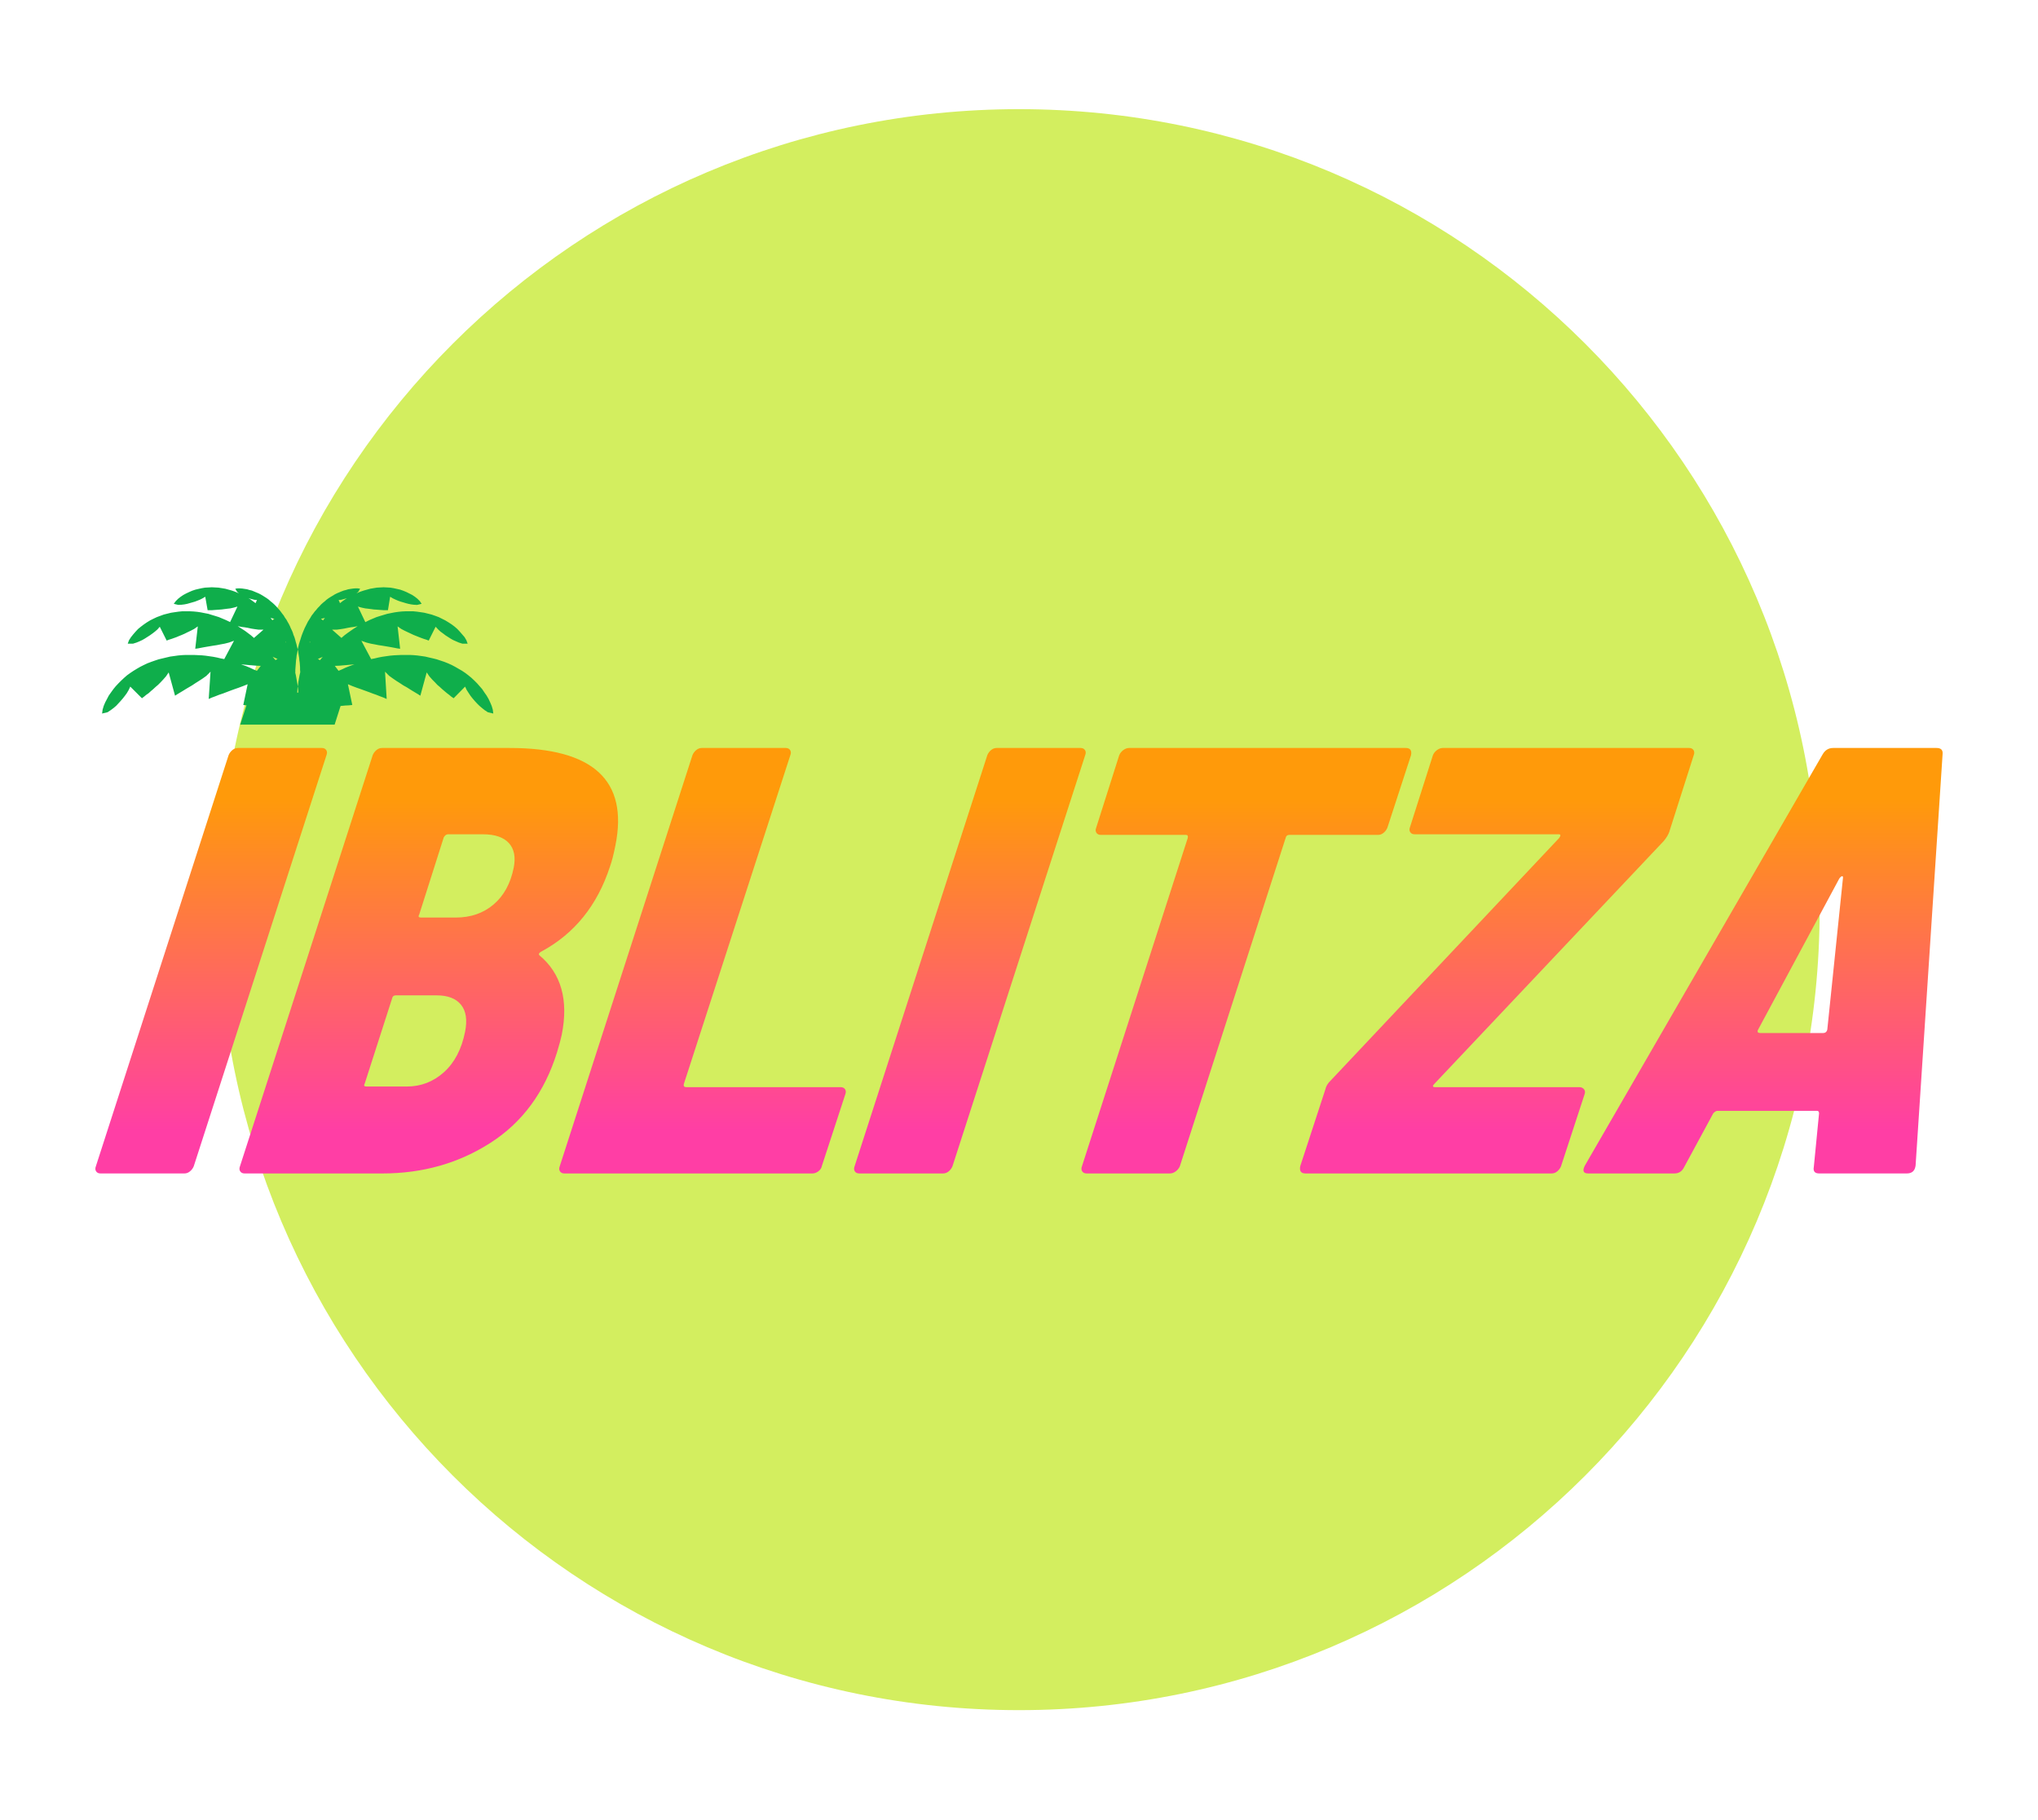
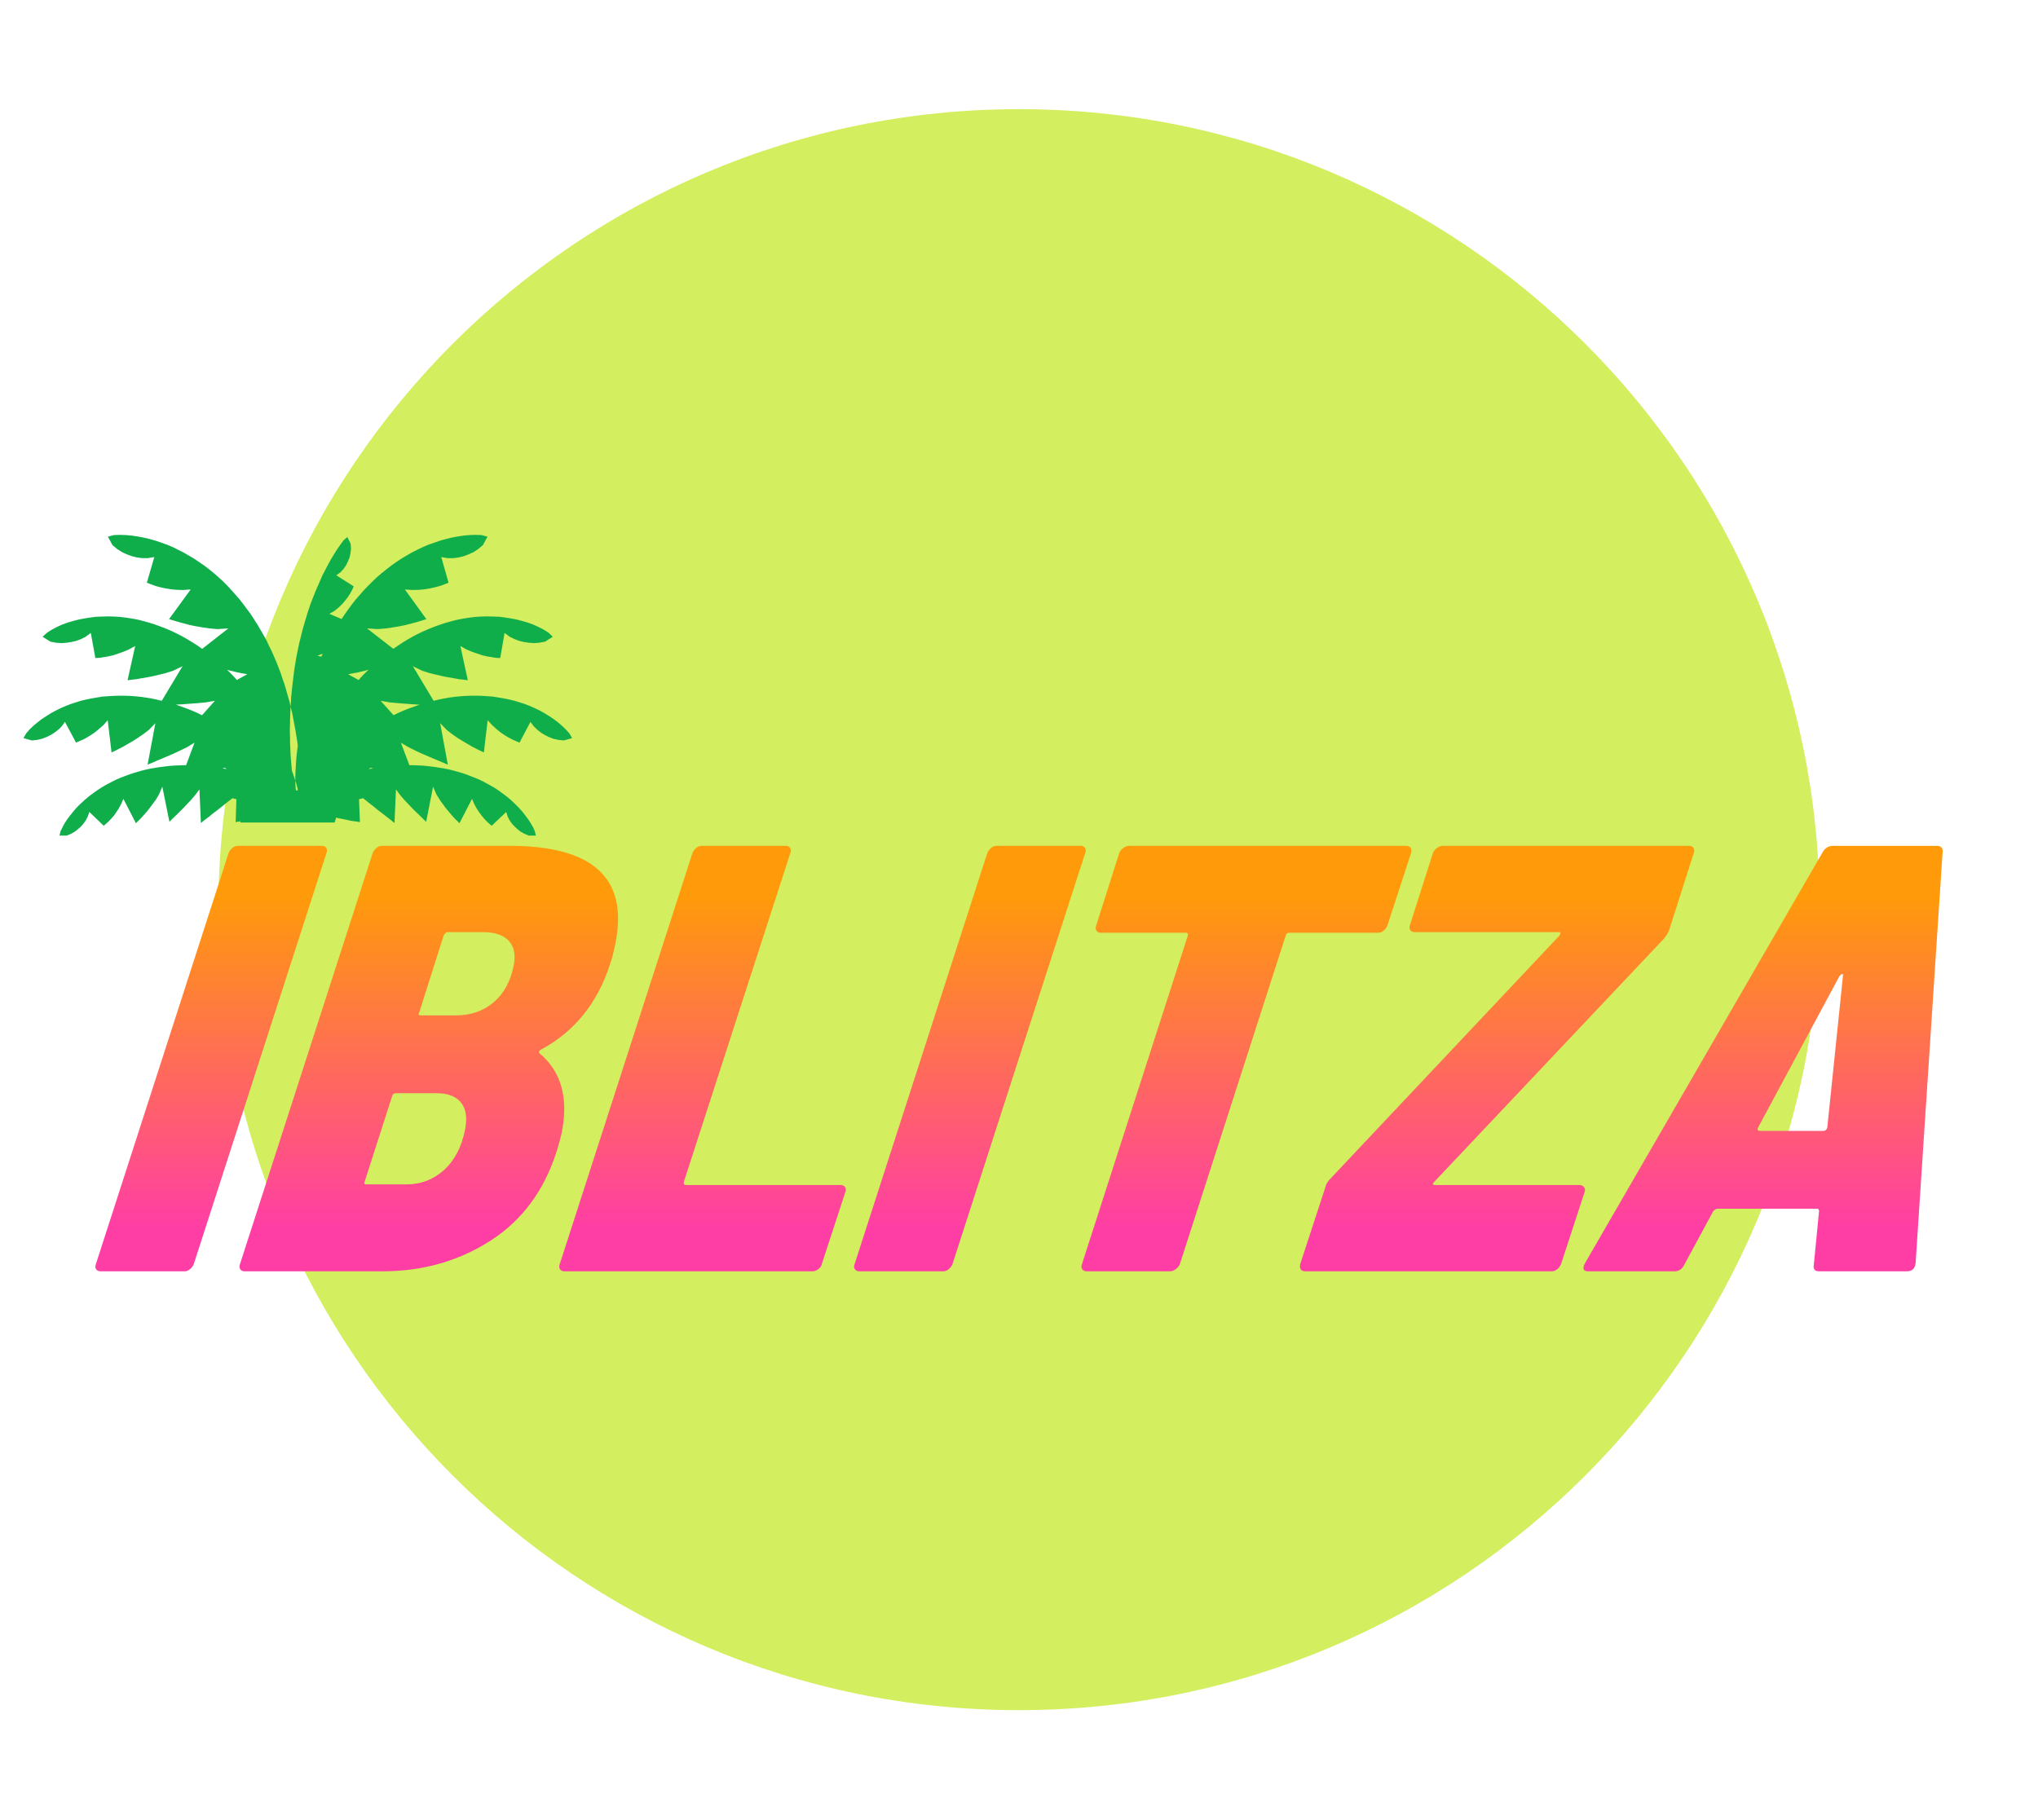
<svg xmlns="http://www.w3.org/2000/svg" viewBox="0 0 1120 1000" width="1120" height="1000">
  <defs>
-     <linearGradient id="sunset" gradientUnits="userSpaceOnUse" x1="0" y1="411.1" x2="0" y2="645.0">
+     <linearGradient id="sunset" gradientUnits="userSpaceOnUse" x1="0" y1="464.9" x2="0" y2="698.8">
      <stop offset="0.12" stop-color="#ff9a0a" />
      <stop offset="0.9" stop-color="#ff3ea5" />
    </linearGradient>
  </defs>
  <circle cx="560" cy="500" r="440" fill="#d3ee5f" />
  <g fill="#0fae4b">
-     <path d="M132.0,398.3 L183.9,398.3 L189.5,380.7 L137.7,380.7Z" />
-     <path d="M163.6,383.4 L165.0,381.6 L166.6,380.3 L168.3,379.0 L170.0,377.8 L171.7,376.7 L173.4,375.6 L175.2,374.5 L176.9,373.5 L178.7,372.5 L180.6,371.5 L182.4,370.5 L184.2,369.6 L186.1,368.7 L188.0,367.9 L189.9,367.0 L191.9,366.2 L193.8,365.5 L195.8,364.8 L197.8,364.1 L199.8,363.5 L201.8,362.9 L203.9,362.3 L205.9,361.9 L208.0,361.4 L210.1,361.0 L212.2,360.7 L214.3,360.4 L216.5,360.2 L218.6,360.1 L220.8,360.0 L222.9,360.0 L225.1,360.0 L227.2,360.1 L229.4,360.3 L231.6,360.6 L233.7,360.9 L235.8,361.4 L238.0,361.9 L240.0,362.4 L242.1,363.1 L244.2,363.8 L246.2,364.6 L248.2,365.5 L250.1,366.5 L252.0,367.6 L253.9,368.7 L255.7,369.9 L257.4,371.2 L259.1,372.6 L260.7,374.1 L262.2,375.6 L263.6,377.2 L265.0,378.8 L266.2,380.6 L267.4,382.3 L268.5,384.2 L269.4,386.1 L270.2,388.0 L270.8,390.0 L271.1,392.2 L271.1,392.2 L268.1,391.5 L266.3,390.3 L264.8,389.1 L263.4,387.9 L262.1,386.6 L260.9,385.3 L259.7,383.9 L258.6,382.5 L257.6,381.0 L256.5,379.3 L255.6,377.4 L249.3,383.8 L248.0,382.9 L246.8,381.9 L245.6,381.0 L244.3,379.9 L243.0,378.8 L241.7,377.6 L240.3,376.4 L239.0,375.0 L237.5,373.5 L236.0,371.8 L234.5,369.6 L231.0,382.4 L229.6,381.5 L228.1,380.6 L226.6,379.7 L225.0,378.7 L223.4,377.7 L221.6,376.7 L219.8,375.5 L217.9,374.3 L216.0,373.0 L213.9,371.5 L211.6,369.2 L212.5,384.2 L210.7,383.4 L208.8,382.7 L206.8,381.9 L204.8,381.2 L202.7,380.4 L200.5,379.6 L198.3,378.8 L196.0,378.0 L193.6,377.1 L191.2,376.1 L193.6,387.5 L191.7,387.7 L189.7,387.8 L187.7,388.0 L185.7,388.1 L183.6,388.1 L181.4,388.1 L179.3,388.1 L177.0,388.0 L174.7,387.8 L172.3,387.4 L169.8,386.9 L167.2,386.0 L163.6,383.4Z M163.6,383.4 L164.1,381.3 L164.9,379.5 L165.8,377.8 L166.7,376.1 L167.7,374.4 L168.7,372.8 L169.8,371.1 L170.8,369.5 L171.9,367.9 L173.1,366.4 L174.3,364.8 L175.5,363.3 L176.7,361.8 L178.0,360.3 L179.3,358.8 L180.6,357.3 L182.0,355.9 L183.4,354.5 L184.8,353.1 L186.3,351.8 L187.8,350.5 L189.3,349.2 L190.9,348.0 L192.6,346.8 L194.2,345.7 L195.9,344.6 L197.7,343.6 L199.5,342.6 L201.3,341.7 L203.1,340.8 L205.0,340.0 L206.9,339.2 L208.8,338.6 L210.8,338.0 L212.8,337.4 L214.8,337.0 L216.8,336.6 L218.9,336.3 L220.9,336.1 L223.0,336.0 L225.0,336.0 L227.1,336.0 L229.1,336.2 L231.2,336.5 L233.2,336.8 L235.2,337.3 L237.2,337.8 L239.2,338.5 L241.1,339.2 L242.9,340.1 L244.7,341.0 L246.5,342.1 L248.2,343.2 L249.8,344.4 L251.3,345.7 L252.7,347.2 L254.0,348.7 L255.3,350.2 L256.3,351.9 L257.0,353.8 L257.0,353.8 L254.1,353.8 L252.2,353.2 L250.6,352.5 L249.0,351.8 L247.6,351.0 L246.2,350.1 L244.8,349.2 L243.5,348.2 L242.1,347.2 L240.8,346.0 L239.4,344.5 L235.6,352.1 L234.3,351.6 L233.0,351.2 L231.6,350.7 L230.3,350.2 L228.8,349.6 L227.3,349.0 L225.8,348.3 L224.1,347.5 L222.4,346.7 L220.5,345.7 L218.5,344.3 L219.9,356.6 L218.4,356.4 L216.9,356.1 L215.3,355.8 L213.6,355.5 L211.8,355.2 L210.0,354.9 L208.0,354.6 L206.0,354.2 L203.8,353.8 L201.4,353.2 L198.6,352.2 L205.2,364.6 L203.4,364.7 L201.5,364.7 L199.5,364.8 L197.5,365.0 L195.4,365.1 L193.3,365.3 L191.1,365.5 L188.8,365.7 L186.5,365.9 L184.0,366.0 L190.6,374.7 L189.1,375.6 L187.5,376.5 L185.8,377.4 L184.2,378.3 L182.4,379.2 L180.6,380.1 L178.8,380.9 L176.8,381.7 L174.8,382.5 L172.7,383.2 L170.3,383.8 L167.7,384.1 L163.6,383.4Z M163.6,383.4 L163.3,381.5 L163.4,379.7 L163.5,378.0 L163.8,376.3 L164.0,374.6 L164.3,372.9 L164.6,371.2 L165.0,369.5 L165.4,367.8 L165.8,366.1 L166.3,364.4 L166.7,362.8 L167.3,361.1 L167.8,359.4 L168.4,357.8 L169.1,356.1 L169.7,354.5 L170.5,352.9 L171.2,351.2 L172.0,349.7 L172.9,348.1 L173.8,346.5 L174.7,345.0 L175.7,343.5 L176.8,342.0 L177.9,340.5 L179.0,339.1 L180.2,337.7 L181.4,336.4 L182.7,335.1 L184.0,333.8 L185.4,332.6 L186.9,331.5 L188.3,330.4 L189.9,329.3 L191.4,328.4 L193.1,327.5 L194.7,326.6 L196.4,325.9 L198.1,325.2 L199.9,324.6 L201.7,324.1 L203.5,323.6 L205.3,323.3 L207.1,323.0 L209.0,322.9 L210.8,322.8 L212.7,322.9 L214.5,323.0 L216.3,323.3 L218.1,323.7 L219.9,324.1 L221.6,324.7 L223.3,325.4 L224.9,326.2 L226.5,327.0 L228.0,328.0 L229.4,329.1 L230.7,330.4 L231.7,331.9 L231.7,331.9 L229.2,332.5 L227.4,332.4 L225.9,332.2 L224.4,331.9 L222.9,331.5 L221.6,331.1 L220.2,330.7 L218.8,330.2 L217.4,329.6 L215.9,328.9 L214.4,328.0 L213.2,335.4 L212.0,335.4 L210.8,335.4 L209.5,335.3 L208.2,335.2 L206.9,335.1 L205.4,335.0 L204.0,334.8 L202.4,334.6 L200.7,334.4 L198.8,334.0 L196.7,333.4 L201.5,343.5 L200.2,343.6 L198.9,343.8 L197.5,344.1 L196.0,344.3 L194.4,344.6 L192.8,344.8 L191.1,345.1 L189.2,345.5 L187.3,345.8 L185.1,346.1 L182.5,346.1 L191.9,354.4 L190.4,355.0 L188.8,355.6 L187.2,356.3 L185.6,357.0 L183.9,357.8 L182.2,358.6 L180.5,359.5 L178.7,360.4 L176.8,361.3 L174.7,362.2 L183.1,367.2 L182.1,368.5 L181.1,369.8 L180.0,371.0 L179.0,372.3 L177.8,373.7 L176.6,375.0 L175.4,376.3 L174.0,377.6 L172.6,378.9 L171.1,380.2 L169.3,381.5 L167.2,382.6 L163.6,383.4Z M163.6,383.4 L163.1,382.1 L162.8,380.8 L162.7,379.5 L162.5,378.3 L162.4,377.0 L162.4,375.7 L162.3,374.4 L162.3,373.2 L162.2,371.9 L162.2,370.6 L162.3,369.3 L162.3,368.1 L162.4,366.8 L162.5,365.5 L162.6,364.2 L162.7,362.9 L162.9,361.6 L163.0,360.4 L163.3,359.1 L163.5,357.8 L163.7,356.5 L164.0,355.3 L164.3,354.0 L164.7,352.7 L165.1,351.5 L165.5,350.2 L165.9,349.0 L166.4,347.7 L166.9,346.5 L167.4,345.3 L168.0,344.1 L168.6,342.9 L169.2,341.7 L169.9,340.6 L170.6,339.5 L171.3,338.3 L172.1,337.3 L172.9,336.2 L173.8,335.2 L174.6,334.2 L175.6,333.2 L176.5,332.2 L177.5,331.3 L178.5,330.5 L179.5,329.6 L180.6,328.8 L181.7,328.1 L182.9,327.4 L184.0,326.7 L185.2,326.1 L186.4,325.6 L187.6,325.1 L188.9,324.6 L190.1,324.3 L191.4,323.9 L192.7,323.7 L194.0,323.5 L195.3,323.4 L196.6,323.4 L197.9,323.6 L197.9,323.6 L196.9,325.3 L195.9,326.1 L194.9,326.8 L193.9,327.4 L192.8,327.9 L191.8,328.4 L190.8,328.8 L189.7,329.1 L188.6,329.4 L187.4,329.7 L186.1,329.8 L188.3,334.9 L187.4,335.4 L186.6,336.0 L185.7,336.5 L184.8,337.0 L183.8,337.5 L182.8,338.0 L181.7,338.4 L180.6,338.9 L179.4,339.4 L178.0,339.8 L176.4,340.1 L182.7,345.4 L181.8,346.0 L180.9,346.6 L180.0,347.3 L179.0,347.9 L178.0,348.6 L176.9,349.3 L175.8,350.1 L174.6,350.8 L173.3,351.5 L171.9,352.3 L170.0,353.0 L178.5,356.6 L177.6,357.5 L176.6,358.3 L175.6,359.2 L174.6,360.1 L173.6,361.1 L172.6,362.1 L171.5,363.1 L170.4,364.1 L169.2,365.1 L167.9,366.2 L174.8,368.3 L174.4,369.4 L173.9,370.5 L173.3,371.6 L172.8,372.8 L172.2,373.9 L171.6,375.1 L170.9,376.3 L170.1,377.5 L169.3,378.7 L168.4,379.9 L167.4,381.0 L166.1,382.2 L163.6,383.4Z M163.6,383.4 L162.2,381.6 L160.6,380.3 L159.0,379.0 L157.3,377.8 L155.6,376.7 L153.8,375.6 L152.1,374.5 L150.3,373.5 L148.5,372.5 L146.7,371.5 L144.8,370.5 L143.0,369.6 L141.1,368.7 L139.2,367.9 L137.3,367.0 L135.4,366.2 L133.4,365.5 L131.5,364.8 L129.5,364.1 L127.5,363.5 L125.4,362.9 L123.4,362.3 L121.3,361.9 L119.2,361.4 L117.1,361.0 L115.0,360.7 L112.9,360.4 L110.8,360.2 L108.6,360.1 L106.5,360.0 L104.3,360.0 L102.1,360.0 L100.0,360.1 L97.8,360.3 L95.7,360.6 L93.5,360.9 L91.4,361.4 L89.3,361.9 L87.2,362.4 L85.1,363.1 L83.1,363.8 L81.0,364.6 L79.1,365.5 L77.1,366.5 L75.2,367.6 L73.4,368.7 L71.6,369.9 L69.8,371.2 L68.2,372.6 L66.6,374.1 L65.1,375.6 L63.6,377.2 L62.3,378.8 L61.0,380.6 L59.8,382.3 L58.8,384.2 L57.8,386.1 L57.0,388.0 L56.4,390.0 L56.1,392.2 L56.1,392.2 L59.1,391.5 L60.9,390.3 L62.5,389.1 L63.9,387.9 L65.1,386.6 L66.3,385.3 L67.5,383.9 L68.6,382.5 L69.7,381.0 L70.7,379.3 L71.6,377.4 L78.0,383.8 L79.2,382.9 L80.4,381.9 L81.7,381.0 L82.9,379.9 L84.2,378.8 L85.5,377.6 L86.9,376.4 L88.3,375.0 L89.7,373.5 L91.2,371.8 L92.7,369.6 L96.2,382.4 L97.6,381.5 L99.1,380.6 L100.6,379.7 L102.2,378.7 L103.9,377.7 L105.6,376.7 L107.4,375.5 L109.3,374.3 L111.3,373.0 L113.4,371.5 L115.7,369.2 L114.7,384.2 L116.5,383.4 L118.4,382.7 L120.4,381.9 L122.5,381.2 L124.6,380.4 L126.7,379.6 L128.9,378.8 L131.2,378.0 L133.6,377.1 L136.1,376.1 L133.7,387.5 L135.6,387.7 L137.5,387.8 L139.5,388.0 L141.6,388.1 L143.7,388.1 L145.8,388.1 L148.0,388.1 L150.2,388.0 L152.5,387.8 L154.9,387.4 L157.4,386.9 L160.1,386.0 L163.6,383.4Z M163.6,383.4 L163.2,381.3 L162.4,379.5 L161.5,377.8 L160.5,376.1 L159.5,374.4 L158.5,372.8 L157.5,371.1 L156.4,369.5 L155.3,367.9 L154.1,366.4 L153.0,364.8 L151.8,363.3 L150.5,361.8 L149.3,360.3 L148.0,358.8 L146.6,357.3 L145.3,355.9 L143.9,354.5 L142.4,353.1 L141.0,351.8 L139.4,350.5 L137.9,349.2 L136.3,348.0 L134.7,346.8 L133.0,345.7 L131.3,344.6 L129.6,343.6 L127.8,342.6 L126.0,341.7 L124.1,340.8 L122.2,340.0 L120.3,339.2 L118.4,338.6 L116.4,338.0 L114.5,337.4 L112.4,337.0 L110.4,336.6 L108.4,336.3 L106.3,336.1 L104.3,336.0 L102.2,336.0 L100.1,336.0 L98.1,336.2 L96.0,336.5 L94.0,336.8 L92.0,337.3 L90.0,337.8 L88.1,338.5 L86.2,339.2 L84.3,340.1 L82.5,341.0 L80.7,342.1 L79.1,343.2 L77.5,344.4 L75.9,345.7 L74.5,347.2 L73.2,348.7 L72.0,350.2 L70.9,351.9 L70.2,353.8 L70.2,353.8 L73.1,353.8 L75.0,353.2 L76.7,352.5 L78.2,351.8 L79.6,351.0 L81.0,350.1 L82.4,349.2 L83.8,348.2 L85.1,347.2 L86.5,346.0 L87.8,344.5 L91.6,352.1 L92.9,351.6 L94.2,351.2 L95.6,350.7 L97.0,350.2 L98.4,349.6 L99.9,349.0 L101.5,348.3 L103.1,347.5 L104.8,346.7 L106.7,345.7 L108.7,344.3 L107.3,356.6 L108.8,356.4 L110.3,356.1 L111.9,355.8 L113.6,355.5 L115.4,355.2 L117.2,354.9 L119.2,354.6 L121.2,354.2 L123.4,353.8 L125.8,353.2 L128.6,352.2 L122.0,364.6 L123.9,364.7 L125.8,364.7 L127.7,364.8 L129.7,365.0 L131.8,365.1 L134.0,365.3 L136.1,365.5 L138.4,365.7 L140.8,365.9 L143.3,366.0 L136.6,374.7 L138.2,375.6 L139.8,376.5 L141.4,377.4 L143.1,378.3 L144.8,379.2 L146.6,380.1 L148.5,380.9 L150.4,381.7 L152.4,382.5 L154.6,383.2 L156.9,383.8 L159.5,384.1 L163.6,383.4Z M163.6,383.4 L163.9,381.5 L163.9,379.7 L163.7,378.0 L163.5,376.3 L163.2,374.6 L162.9,372.9 L162.6,371.2 L162.2,369.5 L161.9,367.8 L161.4,366.1 L161.0,364.4 L160.5,362.8 L160.0,361.1 L159.4,359.4 L158.8,357.8 L158.2,356.1 L157.5,354.5 L156.8,352.9 L156.0,351.2 L155.2,349.7 L154.3,348.1 L153.4,346.5 L152.5,345.0 L151.5,343.5 L150.5,342.0 L149.4,340.5 L148.2,339.1 L147.1,337.7 L145.8,336.4 L144.5,335.1 L143.2,333.8 L141.8,332.6 L140.4,331.5 L138.9,330.4 L137.4,329.3 L135.8,328.4 L134.2,327.5 L132.5,326.6 L130.8,325.9 L129.1,325.2 L127.4,324.6 L125.6,324.1 L123.8,323.6 L122.0,323.3 L120.1,323.0 L118.3,322.9 L116.4,322.8 L114.6,322.9 L112.7,323.0 L110.9,323.3 L109.1,323.7 L107.4,324.1 L105.6,324.7 L104.0,325.4 L102.3,326.2 L100.8,327.0 L99.3,328.0 L97.9,329.1 L96.6,330.4 L95.5,331.9 L95.5,331.9 L98.0,332.5 L99.8,332.4 L101.4,332.2 L102.9,331.9 L104.3,331.5 L105.7,331.1 L107.1,330.7 L108.4,330.2 L109.9,329.6 L111.3,328.9 L112.8,328.0 L114.1,335.4 L115.3,335.4 L116.5,335.4 L117.7,335.3 L119.0,335.2 L120.4,335.1 L121.8,335.0 L123.3,334.8 L124.9,334.6 L126.6,334.4 L128.4,334.0 L130.5,333.4 L125.7,343.5 L127.0,343.6 L128.4,343.8 L129.8,344.1 L131.3,344.3 L132.8,344.6 L134.4,344.8 L136.2,345.1 L138.0,345.5 L139.9,345.8 L142.1,346.1 L144.8,346.1 L135.3,354.4 L136.8,355.0 L138.4,355.6 L140.0,356.3 L141.6,357.0 L143.3,357.8 L145.0,358.6 L146.8,359.5 L148.6,360.4 L150.5,361.3 L152.5,362.2 L144.1,367.2 L145.1,368.5 L146.1,369.8 L147.2,371.0 L148.3,372.3 L149.4,373.7 L150.6,375.0 L151.9,376.3 L153.2,377.6 L154.6,378.9 L156.2,380.2 L157.9,381.5 L160.0,382.6 L163.6,383.4Z M163.6,383.4 L164.2,382.1 L164.4,380.8 L164.6,379.5 L164.7,378.3 L164.8,377.0 L164.9,375.7 L164.9,374.4 L165.0,373.2 L165.0,371.9 L165.0,370.6 L165.0,369.3 L164.9,368.1 L164.9,366.8 L164.8,365.5 L164.7,364.2 L164.5,362.9 L164.4,361.6 L164.2,360.4 L164.0,359.1 L163.8,357.8 L163.5,356.5 L163.2,355.3 L162.9,354.0 L162.5,352.7 L162.2,351.5 L161.8,350.2 L161.3,349.0 L160.9,347.7 L160.4,346.5 L159.8,345.3 L159.3,344.1 L158.7,342.9 L158.0,341.7 L157.4,340.6 L156.6,339.5 L155.9,338.3 L155.1,337.3 L154.3,336.2 L153.5,335.2 L152.6,334.2 L151.7,333.2 L150.7,332.2 L149.7,331.3 L148.7,330.5 L147.7,329.6 L146.6,328.8 L145.5,328.1 L144.4,327.4 L143.2,326.7 L142.0,326.1 L140.8,325.6 L139.6,325.1 L138.4,324.6 L137.1,324.3 L135.8,323.9 L134.5,323.7 L133.2,323.5 L131.9,323.4 L130.6,323.4 L129.3,323.6 L129.3,323.6 L130.3,325.3 L131.3,326.1 L132.4,326.8 L133.4,327.4 L134.4,327.9 L135.4,328.4 L136.5,328.8 L137.5,329.1 L138.7,329.4 L139.9,329.7 L141.2,329.8 L139.0,334.9 L139.8,335.4 L140.6,336.0 L141.5,336.5 L142.4,337.0 L143.4,337.5 L144.4,338.0 L145.5,338.4 L146.6,338.9 L147.8,339.4 L149.2,339.8 L150.8,340.1 L144.5,345.4 L145.4,346.0 L146.3,346.6 L147.2,347.3 L148.2,347.9 L149.2,348.6 L150.3,349.3 L151.4,350.1 L152.6,350.8 L153.9,351.5 L155.4,352.3 L157.2,353.0 L148.7,356.6 L149.6,357.5 L150.6,358.3 L151.6,359.2 L152.6,360.1 L153.6,361.1 L154.7,362.1 L155.8,363.1 L156.9,364.1 L158.0,365.1 L159.3,366.2 L152.4,368.3 L152.9,369.4 L153.4,370.5 L153.9,371.6 L154.5,372.8 L155.1,373.9 L155.7,375.1 L156.4,376.3 L157.1,377.5 L157.9,378.7 L158.8,379.9 L159.8,381.0 L161.1,382.2 L163.6,383.4Z" />
+     <path d="M132.0,452.1 L183.9,452.1 L189.5,434.5 L137.7,434.5Z" />
+     <path d="M163.6,437.1 L165.6,435.3 L167.7,434.1 L169.9,433.0 L172.1,432.0 L174.3,431.0 L176.6,430.1 L178.8,429.3 L181.1,428.5 L183.4,427.7 L185.7,427.0 L188.0,426.3 L190.3,425.6 L192.7,424.9 L195.0,424.4 L197.4,423.8 L199.8,423.3 L202.2,422.8 L204.6,422.4 L207.0,422.0 L209.4,421.6 L211.9,421.3 L214.3,421.1 L216.8,420.9 L219.2,420.7 L221.7,420.6 L224.2,420.6 L226.7,420.6 L229.2,420.7 L231.7,420.8 L234.2,421.0 L236.7,421.3 L239.2,421.6 L241.6,422.0 L244.1,422.4 L246.6,422.9 L249.0,423.5 L251.5,424.2 L253.9,424.9 L256.3,425.7 L258.6,426.6 L261.0,427.5 L263.3,428.5 L265.6,429.6 L267.8,430.8 L270.0,432.0 L272.2,433.3 L274.3,434.7 L276.3,436.2 L278.3,437.7 L280.3,439.3 L282.1,441.0 L283.9,442.7 L285.6,444.5 L287.3,446.4 L288.8,448.4 L290.3,450.4 L291.6,452.4 L292.9,454.6 L293.9,456.8 L294.5,459.3 L294.5,459.3 L290.6,459.3 L288.2,458.3 L286.2,457.2 L284.4,455.8 L282.9,454.4 L281.4,452.8 L280.1,451.0 L279.0,448.9 L278.2,446.3 L270.2,453.9 L268.7,452.6 L267.3,451.3 L265.9,449.8 L264.6,448.2 L263.2,446.3 L261.9,444.3 L260.6,441.9 L259.4,439.1 L252.5,452.5 L251.1,451.1 L249.6,449.6 L248.1,447.9 L246.6,446.1 L244.9,444.1 L243.3,441.9 L241.6,439.5 L239.8,436.6 L238.0,432.4 L234.2,451.7 L232.4,450.0 L230.6,448.2 L228.6,446.3 L226.6,444.3 L224.5,442.1 L222.3,439.8 L220.0,437.1 L217.6,433.9 L216.8,452.4 L214.6,450.6 L212.4,448.9 L210.0,447.0 L207.6,445.2 L205.2,443.2 L202.6,441.2 L200.0,439.1 L197.2,436.6 L197.8,451.9 L195.5,451.5 L193.1,451.2 L190.8,450.7 L188.4,450.2 L185.9,449.7 L183.4,449.0 L180.9,448.3 L178.3,447.5 L175.6,446.5 L172.9,445.2 L170.1,443.8 L167.2,441.7 L163.6,437.1Z M163.6,437.1 L164.9,434.2 L166.6,431.9 L168.4,429.6 L170.3,427.5 L172.3,425.4 L174.2,423.4 L176.3,421.4 L178.3,419.4 L180.4,417.5 L182.5,415.6 L184.7,413.7 L186.9,411.9 L189.1,410.1 L191.4,408.4 L193.7,406.6 L196.1,405.0 L198.4,403.3 L200.9,401.7 L203.3,400.2 L205.8,398.7 L208.3,397.2 L210.9,395.8 L213.5,394.4 L216.1,393.2 L218.8,391.9 L221.5,390.7 L224.2,389.6 L227.0,388.6 L229.8,387.6 L232.6,386.7 L235.5,385.9 L238.3,385.2 L241.2,384.5 L244.2,383.9 L247.1,383.4 L250.1,383.0 L253.1,382.7 L256.1,382.5 L259.1,382.4 L262.1,382.4 L265.1,382.5 L268.1,382.7 L271.0,382.9 L274.0,383.4 L277.0,383.9 L279.9,384.5 L282.8,385.2 L285.7,386.1 L288.5,387.0 L291.3,388.1 L294.0,389.3 L296.7,390.6 L299.2,392.0 L301.8,393.6 L304.2,395.2 L306.6,397.0 L308.8,398.9 L310.9,400.9 L312.9,403.1 L314.4,405.7 L314.4,405.7 L309.9,407.0 L306.9,406.7 L304.2,406.1 L301.8,405.2 L299.6,404.1 L297.4,402.8 L295.4,401.2 L293.4,399.3 L291.5,396.8 L285.5,408.2 L283.4,407.3 L281.4,406.4 L279.3,405.3 L277.2,404.0 L275.0,402.5 L272.8,400.7 L270.5,398.6 L268.0,395.9 L265.9,413.6 L263.8,412.6 L261.6,411.5 L259.3,410.3 L256.9,408.9 L254.4,407.4 L251.6,405.7 L248.7,403.7 L245.6,401.3 L241.9,397.5 L246.1,420.3 L243.5,419.2 L240.7,418.0 L237.8,416.8 L234.8,415.5 L231.5,414.1 L228.1,412.5 L224.5,410.7 L220.3,408.2 L228.0,428.6 L224.8,427.7 L221.6,426.8 L218.3,425.9 L214.8,425.0 L211.3,424.0 L207.6,423.0 L203.7,422.0 L199.6,420.6 L207.4,436.8 L204.8,437.5 L202.1,438.2 L199.3,438.8 L196.5,439.5 L193.6,440.0 L190.6,440.5 L187.6,440.9 L184.4,441.2 L181.0,441.4 L177.5,441.4 L173.8,441.1 L169.7,440.4 L163.6,437.1Z M163.6,437.1 L163.7,433.7 L164.4,430.6 L165.4,427.6 L166.4,424.7 L167.5,421.8 L168.7,419.0 L170.0,416.1 L171.2,413.3 L172.6,410.5 L174.0,407.7 L175.4,405.0 L176.9,402.2 L178.4,399.5 L180.0,396.8 L181.7,394.2 L183.4,391.5 L185.1,388.9 L186.9,386.3 L188.8,383.8 L190.7,381.3 L192.7,378.8 L194.7,376.3 L196.9,374.0 L199.0,371.6 L201.3,369.3 L203.6,367.1 L205.9,364.9 L208.4,362.7 L210.8,360.7 L213.4,358.7 L216.0,356.7 L218.7,354.9 L221.4,353.1 L224.2,351.4 L227.0,349.8 L229.9,348.3 L232.9,346.9 L235.9,345.6 L238.9,344.4 L242.0,343.3 L245.1,342.3 L248.3,341.4 L251.5,340.6 L254.7,340.0 L257.9,339.5 L261.2,339.1 L264.4,338.9 L267.7,338.8 L271.0,338.9 L274.2,339.0 L277.4,339.4 L280.6,339.9 L283.8,340.5 L286.9,341.3 L290.0,342.2 L293.0,343.3 L295.9,344.6 L298.8,346.1 L301.5,347.8 L303.8,350.0 L303.8,350.0 L299.5,352.7 L296.3,353.3 L293.4,353.5 L290.7,353.3 L288.0,352.9 L285.4,352.3 L282.8,351.3 L280.1,350.0 L277.3,347.9 L274.9,361.7 L272.5,361.6 L270.2,361.2 L267.7,360.8 L265.1,360.2 L262.4,359.3 L259.5,358.3 L256.4,357.0 L253.0,355.1 L257.1,373.9 L254.7,373.6 L252.1,373.3 L249.4,372.8 L246.4,372.3 L243.3,371.7 L239.9,370.9 L236.2,370.0 L232.1,368.7 L226.9,366.2 L239.8,387.7 L236.8,387.6 L233.6,387.4 L230.2,387.3 L226.6,387.1 L222.8,386.8 L218.8,386.5 L214.3,386.1 L209.2,385.2 L225.0,402.9 L221.5,403.2 L217.9,403.5 L214.1,403.9 L210.3,404.3 L206.3,404.8 L202.2,405.2 L197.9,405.6 L193.2,405.9 L207.5,419.1 L205.2,420.9 L202.8,422.6 L200.3,424.4 L197.7,426.1 L195.0,427.9 L192.2,429.6 L189.3,431.2 L186.2,432.8 L182.9,434.4 L179.4,435.8 L175.5,437.0 L171.0,437.9 L163.6,437.1Z M163.6,437.1 L162.5,433.7 L162.3,430.4 L162.3,427.2 L162.4,423.9 L162.6,420.7 L162.8,417.5 L163.1,414.3 L163.5,411.1 L163.9,407.9 L164.3,404.7 L164.8,401.6 L165.4,398.4 L166.0,395.2 L166.7,392.0 L167.4,388.9 L168.2,385.7 L169.0,382.6 L169.9,379.4 L170.9,376.3 L171.9,373.2 L173.0,370.1 L174.1,367.0 L175.3,363.9 L176.6,360.9 L178.0,357.9 L179.4,354.9 L180.9,351.9 L182.4,349.0 L184.1,346.1 L185.8,343.2 L187.6,340.4 L189.5,337.6 L191.4,334.9 L193.4,332.2 L195.5,329.5 L197.7,327.0 L199.9,324.5 L202.3,322.0 L204.7,319.6 L207.1,317.3 L209.7,315.1 L212.3,313.0 L215.0,310.9 L217.7,309.0 L220.5,307.1 L223.4,305.4 L226.3,303.7 L229.3,302.2 L232.4,300.7 L235.4,299.4 L238.6,298.3 L241.8,297.2 L245.0,296.3 L248.2,295.5 L251.5,294.9 L254.7,294.4 L258.0,294.1 L261.3,294.0 L264.6,294.1 L267.9,295.0 L267.9,295.0 L265.4,299.6 L262.8,301.8 L260.2,303.5 L257.5,304.7 L254.9,305.7 L252.1,306.4 L249.1,306.8 L246.0,306.8 L242.5,306.2 L246.5,320.3 L244.2,321.2 L241.7,322.1 L239.1,322.8 L236.4,323.4 L233.4,323.9 L230.2,324.2 L226.6,324.3 L222.5,324.0 L234.3,340.3 L231.8,341.1 L229.1,341.9 L226.2,342.7 L223.1,343.5 L219.8,344.2 L216.2,344.8 L212.2,345.4 L207.7,345.8 L201.7,345.4 L222.4,361.5 L219.3,362.6 L216.1,363.7 L212.7,364.8 L209.1,366.0 L205.3,367.3 L201.2,368.5 L196.7,369.6 L191.3,370.6 L213.0,382.5 L209.6,384.0 L206.2,385.7 L202.7,387.4 L199.0,389.2 L195.2,391.0 L191.3,392.9 L187.2,394.7 L182.7,396.6 L201.2,404.9 L199.5,407.4 L197.7,410.0 L195.8,412.6 L193.8,415.2 L191.7,417.8 L189.4,420.4 L187.1,423.0 L184.5,425.6 L181.8,428.2 L178.8,430.7 L175.3,433.2 L171.2,435.5 L163.6,437.1Z M163.6,437.1 L161.6,435.3 L159.5,434.1 L157.3,433.0 L155.1,432.0 L152.9,431.0 L150.7,430.1 L148.4,429.3 L146.1,428.5 L143.8,427.7 L141.6,427.0 L139.2,426.3 L136.9,425.6 L134.6,424.9 L132.2,424.4 L129.9,423.8 L127.5,423.3 L125.1,422.8 L122.7,422.4 L120.3,422.0 L117.8,421.6 L115.4,421.3 L112.9,421.1 L110.5,420.9 L108.0,420.7 L105.5,420.6 L103.0,420.6 L100.5,420.6 L98.1,420.7 L95.6,420.8 L93.1,421.0 L90.6,421.3 L88.1,421.6 L85.6,422.0 L83.1,422.4 L80.7,422.9 L78.2,423.5 L75.8,424.2 L73.4,424.9 L71.0,425.7 L68.6,426.6 L66.2,427.5 L63.9,428.5 L61.7,429.6 L59.4,430.8 L57.2,432.0 L55.1,433.3 L53.0,434.7 L50.9,436.2 L48.9,437.7 L47.0,439.3 L45.1,441.0 L43.3,442.7 L41.6,444.5 L40.0,446.4 L38.4,448.4 L36.9,450.4 L35.6,452.4 L34.4,454.6 L33.3,456.8 L32.7,459.3 L32.7,459.3 L36.7,459.3 L39.0,458.3 L41.0,457.2 L42.8,455.8 L44.4,454.4 L45.8,452.8 L47.1,451.0 L48.2,448.9 L49.1,446.3 L57.0,453.9 L58.5,452.6 L59.9,451.3 L61.3,449.8 L62.7,448.2 L64.0,446.3 L65.3,444.3 L66.6,441.9 L67.8,439.1 L74.7,452.5 L76.1,451.1 L77.6,449.6 L79.1,447.9 L80.7,446.1 L82.3,444.1 L83.9,441.9 L85.7,439.5 L87.4,436.6 L89.2,432.4 L93.1,451.7 L94.8,450.0 L96.7,448.2 L98.6,446.3 L100.6,444.3 L102.7,442.1 L104.9,439.8 L107.2,437.1 L109.6,433.9 L110.4,452.4 L112.6,450.6 L114.9,448.9 L117.2,447.0 L119.6,445.2 L122.1,443.2 L124.6,441.2 L127.3,439.1 L130.0,436.6 L129.5,451.9 L131.8,451.5 L134.1,451.2 L136.5,450.7 L138.9,450.2 L141.3,449.7 L143.8,449.0 L146.4,448.3 L148.9,447.5 L151.6,446.5 L154.3,445.2 L157.1,443.8 L160.0,441.7 L163.6,437.1Z M163.6,437.1 L162.4,434.2 L160.7,431.9 L158.8,429.6 L156.9,427.5 L155.0,425.4 L153.0,423.4 L151.0,421.4 L148.9,419.4 L146.8,417.5 L144.7,415.6 L142.5,413.7 L140.3,411.9 L138.1,410.1 L135.8,408.4 L133.5,406.6 L131.2,405.0 L128.8,403.3 L126.4,401.7 L123.9,400.2 L121.4,398.7 L118.9,397.2 L116.4,395.8 L113.8,394.4 L111.1,393.2 L108.5,391.9 L105.8,390.7 L103.0,389.6 L100.3,388.6 L97.5,387.6 L94.6,386.7 L91.8,385.9 L88.9,385.2 L86.0,384.5 L83.1,383.9 L80.1,383.4 L77.1,383.0 L74.2,382.7 L71.2,382.5 L68.2,382.4 L65.2,382.4 L62.2,382.5 L59.2,382.7 L56.2,382.9 L53.2,383.4 L50.3,383.9 L47.3,384.5 L44.4,385.2 L41.6,386.1 L38.8,387.0 L36.0,388.1 L33.2,389.3 L30.6,390.6 L28.0,392.0 L25.5,393.6 L23.0,395.2 L20.7,397.0 L18.4,398.9 L16.3,400.9 L14.4,403.1 L12.9,405.7 L12.9,405.7 L17.4,407.0 L20.4,406.7 L23.0,406.1 L25.4,405.2 L27.7,404.1 L29.8,402.8 L31.9,401.2 L33.9,399.3 L35.7,396.8 L41.8,408.2 L43.8,407.3 L45.9,406.4 L47.9,405.3 L50.0,404.0 L52.2,402.5 L54.4,400.7 L56.8,398.6 L59.2,395.9 L61.3,413.6 L63.4,412.6 L65.6,411.5 L67.9,410.3 L70.3,408.9 L72.9,407.4 L75.6,405.7 L78.5,403.7 L81.7,401.3 L85.4,397.5 L81.1,420.3 L83.8,419.2 L86.5,418.0 L89.4,416.8 L92.5,415.5 L95.7,414.1 L99.1,412.5 L102.8,410.7 L106.9,408.2 L99.3,428.6 L102.4,427.7 L105.6,426.8 L109.0,425.9 L112.4,425.0 L116.0,424.0 L119.7,423.0 L123.5,422.0 L127.6,420.6 L119.9,436.8 L122.5,437.5 L125.2,438.2 L127.9,438.8 L130.7,439.5 L133.6,440.0 L136.6,440.5 L139.7,440.9 L142.9,441.2 L146.2,441.4 L149.7,441.4 L153.4,441.1 L157.6,440.4 L163.6,437.1Z M163.6,437.1 L163.6,433.7 L162.8,430.6 L161.8,427.6 L160.8,424.7 L159.7,421.8 L158.5,419.0 L157.3,416.1 L156.0,413.3 L154.7,410.5 L153.3,407.7 L151.8,405.0 L150.4,402.2 L148.8,399.5 L147.2,396.8 L145.6,394.2 L143.9,391.5 L142.1,388.9 L140.3,386.3 L138.5,383.8 L136.5,381.3 L134.5,378.8 L132.5,376.3 L130.4,374.0 L128.2,371.6 L126.0,369.3 L123.7,367.1 L121.3,364.9 L118.9,362.7 L116.4,360.7 L113.8,358.7 L111.2,356.7 L108.6,354.9 L105.8,353.1 L103.0,351.4 L100.2,349.8 L97.3,348.3 L94.4,346.9 L91.4,345.6 L88.3,344.4 L85.2,343.3 L82.1,342.3 L78.9,341.4 L75.8,340.6 L72.5,340.0 L69.3,339.5 L66.0,339.1 L62.8,338.9 L59.5,338.8 L56.3,338.9 L53.0,339.0 L49.8,339.4 L46.6,339.9 L43.4,340.5 L40.3,341.3 L37.2,342.2 L34.2,343.3 L31.3,344.6 L28.5,346.1 L25.8,347.8 L23.4,350.0 L23.4,350.0 L27.7,352.7 L30.9,353.3 L33.8,353.5 L36.6,353.3 L39.2,352.9 L41.8,352.3 L44.5,351.3 L47.1,350.0 L49.9,347.9 L52.4,361.7 L54.7,361.6 L57.1,361.2 L59.5,360.8 L62.1,360.2 L64.8,359.3 L67.7,358.3 L70.8,357.0 L74.3,355.1 L70.1,373.9 L72.5,373.6 L75.1,373.3 L77.9,372.8 L80.8,372.3 L83.9,371.7 L87.3,370.9 L91.0,370.0 L95.1,368.7 L100.3,366.2 L87.4,387.7 L90.4,387.6 L93.6,387.4 L97.0,387.3 L100.6,387.1 L104.4,386.8 L108.5,386.5 L112.9,386.1 L118.1,385.2 L102.3,402.9 L105.8,403.2 L109.4,403.5 L113.1,403.9 L116.9,404.3 L120.9,404.8 L125.0,405.2 L129.4,405.6 L134.1,405.9 L119.7,419.1 L122.0,420.9 L124.4,422.6 L126.9,424.4 L129.5,426.1 L132.2,427.9 L135.0,429.6 L138.0,431.2 L141.1,432.8 L144.3,434.4 L147.8,435.8 L151.7,437.0 L156.2,437.9 L163.6,437.1Z M163.6,437.1 L164.7,433.7 L164.9,430.4 L164.9,427.2 L164.8,423.9 L164.7,420.7 L164.4,417.5 L164.1,414.3 L163.8,411.1 L163.4,407.9 L162.9,404.7 L162.4,401.6 L161.8,398.4 L161.2,395.2 L160.6,392.0 L159.8,388.9 L159.1,385.7 L158.2,382.6 L157.3,379.4 L156.4,376.3 L155.3,373.2 L154.3,370.1 L153.1,367.0 L151.9,363.9 L150.6,360.9 L149.3,357.9 L147.8,354.9 L146.4,351.9 L144.8,349.0 L143.1,346.1 L141.4,343.2 L139.6,340.4 L137.8,337.6 L135.8,334.9 L133.8,332.2 L131.7,329.5 L129.5,327.0 L127.3,324.5 L125.0,322.0 L122.6,319.6 L120.1,317.3 L117.6,315.1 L115.0,313.0 L112.3,310.9 L109.5,309.0 L106.7,307.1 L103.8,305.4 L100.9,303.7 L97.9,302.2 L94.9,300.7 L91.8,299.4 L88.7,298.3 L85.5,297.2 L82.3,296.3 L79.0,295.5 L75.8,294.9 L72.5,294.4 L69.2,294.1 L65.9,294.0 L62.6,294.1 L59.3,295.0 L59.3,295.0 L61.8,299.6 L64.4,301.8 L67.1,303.5 L69.7,304.7 L72.4,305.7 L75.2,306.4 L78.1,306.8 L81.2,306.8 L84.8,306.2 L80.7,320.3 L83.1,321.2 L85.5,322.1 L88.1,322.8 L90.9,323.4 L93.8,323.9 L97.1,324.2 L100.6,324.3 L104.8,324.0 L92.9,340.3 L95.5,341.1 L98.2,341.9 L101.1,342.7 L104.1,343.5 L107.5,344.2 L111.0,344.8 L115.0,345.4 L119.5,345.8 L125.5,345.4 L104.9,361.5 L107.9,362.6 L111.1,363.7 L114.5,364.8 L118.1,366.0 L121.9,367.3 L126.0,368.5 L130.5,369.6 L135.9,370.6 L114.2,382.5 L117.6,384.0 L121.0,385.7 L124.6,387.4 L128.2,389.2 L132.0,391.0 L135.9,392.9 L140.0,394.7 L144.6,396.6 L126.0,404.9 L127.8,407.4 L129.6,410.0 L131.5,412.6 L133.5,415.2 L135.6,417.8 L137.8,420.4 L140.2,423.0 L142.7,425.6 L145.4,428.2 L148.5,430.7 L151.9,433.2 L156.0,435.5 L163.6,437.1Z M163.6,437.1 L162.3,434.7 L161.7,432.2 L161.3,429.8 L160.9,427.3 L160.6,424.9 L160.3,422.4 L160.1,420.0 L159.9,417.5 L159.7,415.1 L159.6,412.6 L159.5,410.2 L159.4,407.7 L159.4,405.2 L159.3,402.8 L159.3,400.3 L159.4,397.9 L159.4,395.4 L159.5,392.9 L159.6,390.5 L159.7,388.0 L159.9,385.6 L160.0,383.1 L160.3,380.6 L160.5,378.2 L160.8,375.7 L161.1,373.3 L161.4,370.8 L161.7,368.3 L162.1,365.9 L162.5,363.4 L162.9,361.0 L163.4,358.6 L163.9,356.1 L164.4,353.7 L165.0,351.3 L165.6,348.9 L166.2,346.4 L166.9,344.0 L167.6,341.6 L168.3,339.3 L169.0,336.9 L169.8,334.5 L170.6,332.1 L171.5,329.8 L172.4,327.5 L173.3,325.2 L174.3,322.9 L175.3,320.6 L176.3,318.3 L177.3,316.0 L178.5,313.8 L179.6,311.6 L180.8,309.4 L182.0,307.2 L183.3,305.1 L184.6,303.0 L186.0,300.9 L187.4,298.9 L188.9,296.9 L190.9,295.2 L190.9,295.2 L192.7,298.9 L192.9,301.6 L192.6,304.1 L192.1,306.4 L191.2,308.6 L190.2,310.7 L188.8,312.7 L187.1,314.6 L184.8,316.2 L194.4,322.3 L193.5,324.3 L192.4,326.3 L191.1,328.3 L189.6,330.2 L188.0,332.1 L186.0,334.0 L183.8,335.8 L181.0,337.4 L195.3,343.5 L193.9,345.4 L192.3,347.4 L190.6,349.3 L188.8,351.2 L186.7,353.1 L184.4,355.0 L181.8,356.9 L178.8,358.7 L174.5,360.4 L193.8,365.9 L191.9,367.8 L189.9,369.8 L187.8,371.9 L185.5,373.9 L183.0,375.9 L180.3,377.9 L177.3,380.0 L173.5,382.0 L192.1,386.2 L189.9,388.3 L187.7,390.4 L185.4,392.6 L183.0,394.7 L180.5,396.9 L178.0,399.1 L175.2,401.3 L172.1,403.5 L187.4,406.8 L186.5,409.1 L185.5,411.5 L184.5,413.8 L183.4,416.1 L182.2,418.5 L180.9,420.8 L179.5,423.2 L177.9,425.5 L176.2,427.9 L174.2,430.2 L172.0,432.6 L169.1,434.9 L163.6,437.1Z" />
  </g>
-   <path d="M52.71 640.99 125.61 415.14Q126.28 413.47 127.69 412.30Q129.09 411.13 130.76 411.13H176.86Q178.54 411.13 179.30 412.30Q180.07 413.47 179.40 415.14L106.50 640.99Q105.84 642.66 104.43 643.83Q103.03 645.00 101.36 645.00H55.25Q53.58 645.00 52.81 643.83Q52.05 642.66 52.71 640.99ZM210.27 645.00H134.43Q132.76 645.00 132.00 643.83Q131.23 642.66 131.90 640.99L204.80 415.14Q205.46 413.47 206.87 412.30Q208.27 411.13 209.94 411.13H280.10Q348.92 411.13 338.23 464.59Q336.70 472.27 335.23 476.28Q324.80 508.35 297.47 523.05Q295.60 524.06 296.40 525.06Q314.45 540.09 308.70 568.82Q308.10 571.83 306.09 578.51Q295.87 611.25 269.61 628.13Q243.35 645.00 210.27 645.00ZM243.88 460.24 230.39 502.67Q229.38 504.34 231.39 504.34H250.43Q262.79 504.34 271.25 497.16Q279.70 489.98 282.31 476.95Q284.04 468.26 279.67 463.42Q275.29 458.57 265.27 458.57H246.22Q244.89 458.57 243.88 460.24ZM255.58 567.15Q257.52 557.46 253.37 552.29Q249.23 547.11 239.88 547.11H217.49Q215.82 547.11 215.49 548.78L200.45 595.55Q199.45 597.22 201.45 597.22H223.50Q235.20 597.22 243.95 589.37Q252.70 581.52 255.58 567.15ZM307.63 640.99 380.53 415.14Q381.20 413.47 382.60 412.30Q384.01 411.13 385.68 411.13H431.78Q433.45 411.13 434.22 412.30Q434.99 413.47 434.32 415.14L375.79 595.89Q375.45 597.56 377.12 597.56H461.98Q463.65 597.56 464.42 598.73Q465.19 599.90 464.52 601.57L451.63 640.99Q451.29 642.66 449.72 643.83Q448.15 645.00 446.48 645.00H310.17Q308.50 645.00 307.73 643.83Q306.96 642.66 307.63 640.99ZM469.67 640.99 542.57 415.14Q543.24 413.47 544.64 412.30Q546.04 411.13 547.71 411.13H593.82Q595.49 411.13 596.26 412.30Q597.03 413.47 596.36 415.14L523.46 640.99Q522.79 642.66 521.39 643.83Q519.98 645.00 518.31 645.00H472.21Q470.54 645.00 469.77 643.83Q469.00 642.66 469.67 640.99ZM775.43 415.14 762.47 454.90Q761.80 456.57 760.40 457.74Q759.00 458.91 757.33 458.91H708.55Q706.88 458.91 706.54 460.58L648.41 640.99Q647.74 642.66 646.17 643.83Q644.60 645.00 642.93 645.00H597.16Q595.49 645.00 594.72 643.83Q593.95 642.66 594.62 640.99L652.75 460.58Q653.09 458.91 651.75 458.91H604.98Q603.31 458.91 602.54 457.74Q601.77 456.57 602.44 454.90L615.07 415.14Q615.74 413.47 617.31 412.30Q618.88 411.13 620.55 411.13H772.56Q776.24 411.13 775.43 415.14ZM714.56 640.99 728.33 598.89Q728.86 596.22 731.33 593.88L856.89 460.58Q858.29 458.57 856.62 458.57H777.44Q775.77 458.57 775.00 457.40Q774.23 456.23 774.90 454.56L787.46 415.14Q788.13 413.47 789.70 412.30Q791.27 411.13 792.94 411.13H928.25Q929.92 411.13 930.69 412.30Q931.46 413.47 930.79 415.14L917.36 457.24Q916.56 459.57 914.35 462.25L788.46 595.55Q786.39 597.56 788.73 597.56H867.91Q869.58 597.56 870.52 598.73Q871.45 599.90 870.79 601.57L857.89 640.99Q857.22 642.66 855.82 643.83Q854.41 645.00 852.74 645.00H717.43Q713.76 645.00 714.56 640.99ZM996.81 641.32 999.68 611.92Q999.61 610.59 998.61 610.59H943.82Q942.82 610.59 941.55 611.92L925.64 641.32Q923.91 645.00 920.23 645.00H872.79Q868.78 645.00 870.99 640.66L1001.75 414.47Q1003.76 411.13 1007.43 411.13H1064.23Q1067.90 411.13 1067.57 414.47L1052.73 640.66L1052.60 641.32Q1051.87 645.00 1047.86 645.00H999.75Q996.07 645.00 996.81 641.32ZM967.41 567.82H1001.82Q1003.82 567.82 1004.22 565.82L1012.78 482.96Q1013.04 481.62 1012.38 481.62Q1011.71 481.62 1010.77 482.96L966.07 566.15Q965.40 567.82 967.41 567.82Z" fill="url(#sunset)" />
+   <path d="M52.71 694.78 125.61 468.93Q126.28 467.26 127.69 466.09Q129.09 464.92 130.76 464.92H176.86Q178.54 464.92 179.30 466.09Q180.07 467.26 179.40 468.93L106.50 694.78Q105.84 696.45 104.43 697.62Q103.03 698.79 101.36 698.79H55.25Q53.58 698.79 52.81 697.62Q52.05 696.45 52.71 694.78ZM210.27 698.79H134.43Q132.76 698.79 132.00 697.62Q131.23 696.45 131.90 694.78L204.80 468.93Q205.46 467.26 206.87 466.09Q208.27 464.92 209.94 464.92H280.10Q348.92 464.92 338.23 518.38Q336.70 526.06 335.23 530.07Q324.80 562.14 297.47 576.84Q295.60 577.84 296.40 578.85Q314.45 593.88 308.70 622.61Q308.10 625.62 306.09 632.30Q295.87 665.04 269.61 681.92Q243.35 698.79 210.27 698.79ZM243.88 514.03 230.39 556.46Q229.38 558.13 231.39 558.13H250.43Q262.79 558.13 271.25 550.95Q279.70 543.77 282.31 530.74Q284.04 522.05 279.67 517.21Q275.29 512.36 265.27 512.36H246.22Q244.89 512.36 243.88 514.03ZM255.58 620.94Q257.52 611.25 253.37 606.08Q249.23 600.90 239.88 600.90H217.49Q215.82 600.90 215.49 602.57L200.45 649.34Q199.45 651.01 201.45 651.01H223.50Q235.20 651.01 243.95 643.16Q252.70 635.31 255.58 620.94ZM307.63 694.78 380.53 468.93Q381.20 467.26 382.60 466.09Q384.01 464.92 385.68 464.92H431.78Q433.45 464.92 434.22 466.09Q434.99 467.26 434.32 468.93L375.79 649.68Q375.45 651.35 377.12 651.35H461.98Q463.65 651.35 464.42 652.52Q465.19 653.68 464.52 655.36L451.63 694.78Q451.29 696.45 449.72 697.62Q448.15 698.79 446.48 698.79H310.17Q308.50 698.79 307.73 697.62Q306.96 696.45 307.63 694.78ZM469.67 694.78 542.57 468.93Q543.24 467.26 544.64 466.09Q546.04 464.92 547.71 464.92H593.82Q595.49 464.92 596.26 466.09Q597.03 467.26 596.36 468.93L523.46 694.78Q522.79 696.45 521.39 697.62Q519.98 698.79 518.31 698.79H472.21Q470.54 698.79 469.77 697.62Q469.00 696.45 469.67 694.78ZM775.43 468.93 762.47 508.69Q761.80 510.36 760.40 511.53Q759.00 512.70 757.33 512.70H708.55Q706.88 512.70 706.54 514.37L648.41 694.78Q647.74 696.45 646.17 697.62Q644.60 698.79 642.93 698.79H597.16Q595.49 698.79 594.72 697.62Q593.95 696.45 594.62 694.78L652.75 514.37Q653.09 512.70 651.75 512.70H604.98Q603.31 512.70 602.54 511.53Q601.77 510.36 602.44 508.69L615.07 468.93Q615.74 467.26 617.31 466.09Q618.88 464.92 620.55 464.92H772.56Q776.24 464.92 775.43 468.93ZM714.56 694.78 728.33 652.68Q728.86 650.01 731.33 647.67L856.89 514.37Q858.29 512.36 856.62 512.36H777.44Q775.77 512.36 775.00 511.19Q774.23 510.02 774.90 508.35L787.46 468.93Q788.13 467.26 789.70 466.09Q791.27 464.92 792.94 464.92H928.25Q929.92 464.92 930.69 466.09Q931.46 467.26 930.79 468.93L917.36 511.03Q916.56 513.36 914.35 516.04L788.46 649.34Q786.39 651.35 788.73 651.35H867.91Q869.58 651.35 870.52 652.52Q871.45 653.68 870.79 655.36L857.89 694.78Q857.22 696.45 855.82 697.62Q854.41 698.79 852.74 698.79H717.43Q713.76 698.79 714.56 694.78ZM996.81 695.11 999.68 665.71Q999.61 664.38 998.61 664.38H943.82Q942.82 664.38 941.55 665.71L925.64 695.11Q923.91 698.79 920.23 698.79H872.79Q868.78 698.79 870.99 694.44L1001.75 468.26Q1003.76 464.92 1007.43 464.92H1064.23Q1067.90 464.92 1067.57 468.26L1052.73 694.44L1052.60 695.11Q1051.87 698.79 1047.86 698.79H999.75Q996.07 698.79 996.81 695.11ZM967.41 621.61H1001.82Q1003.82 621.61 1004.22 619.61L1012.78 536.75Q1013.04 535.41 1012.38 535.41Q1011.71 535.41 1010.77 536.75L966.07 619.94Q965.40 621.61 967.41 621.61Z" fill="url(#sunset)" />
</svg>
